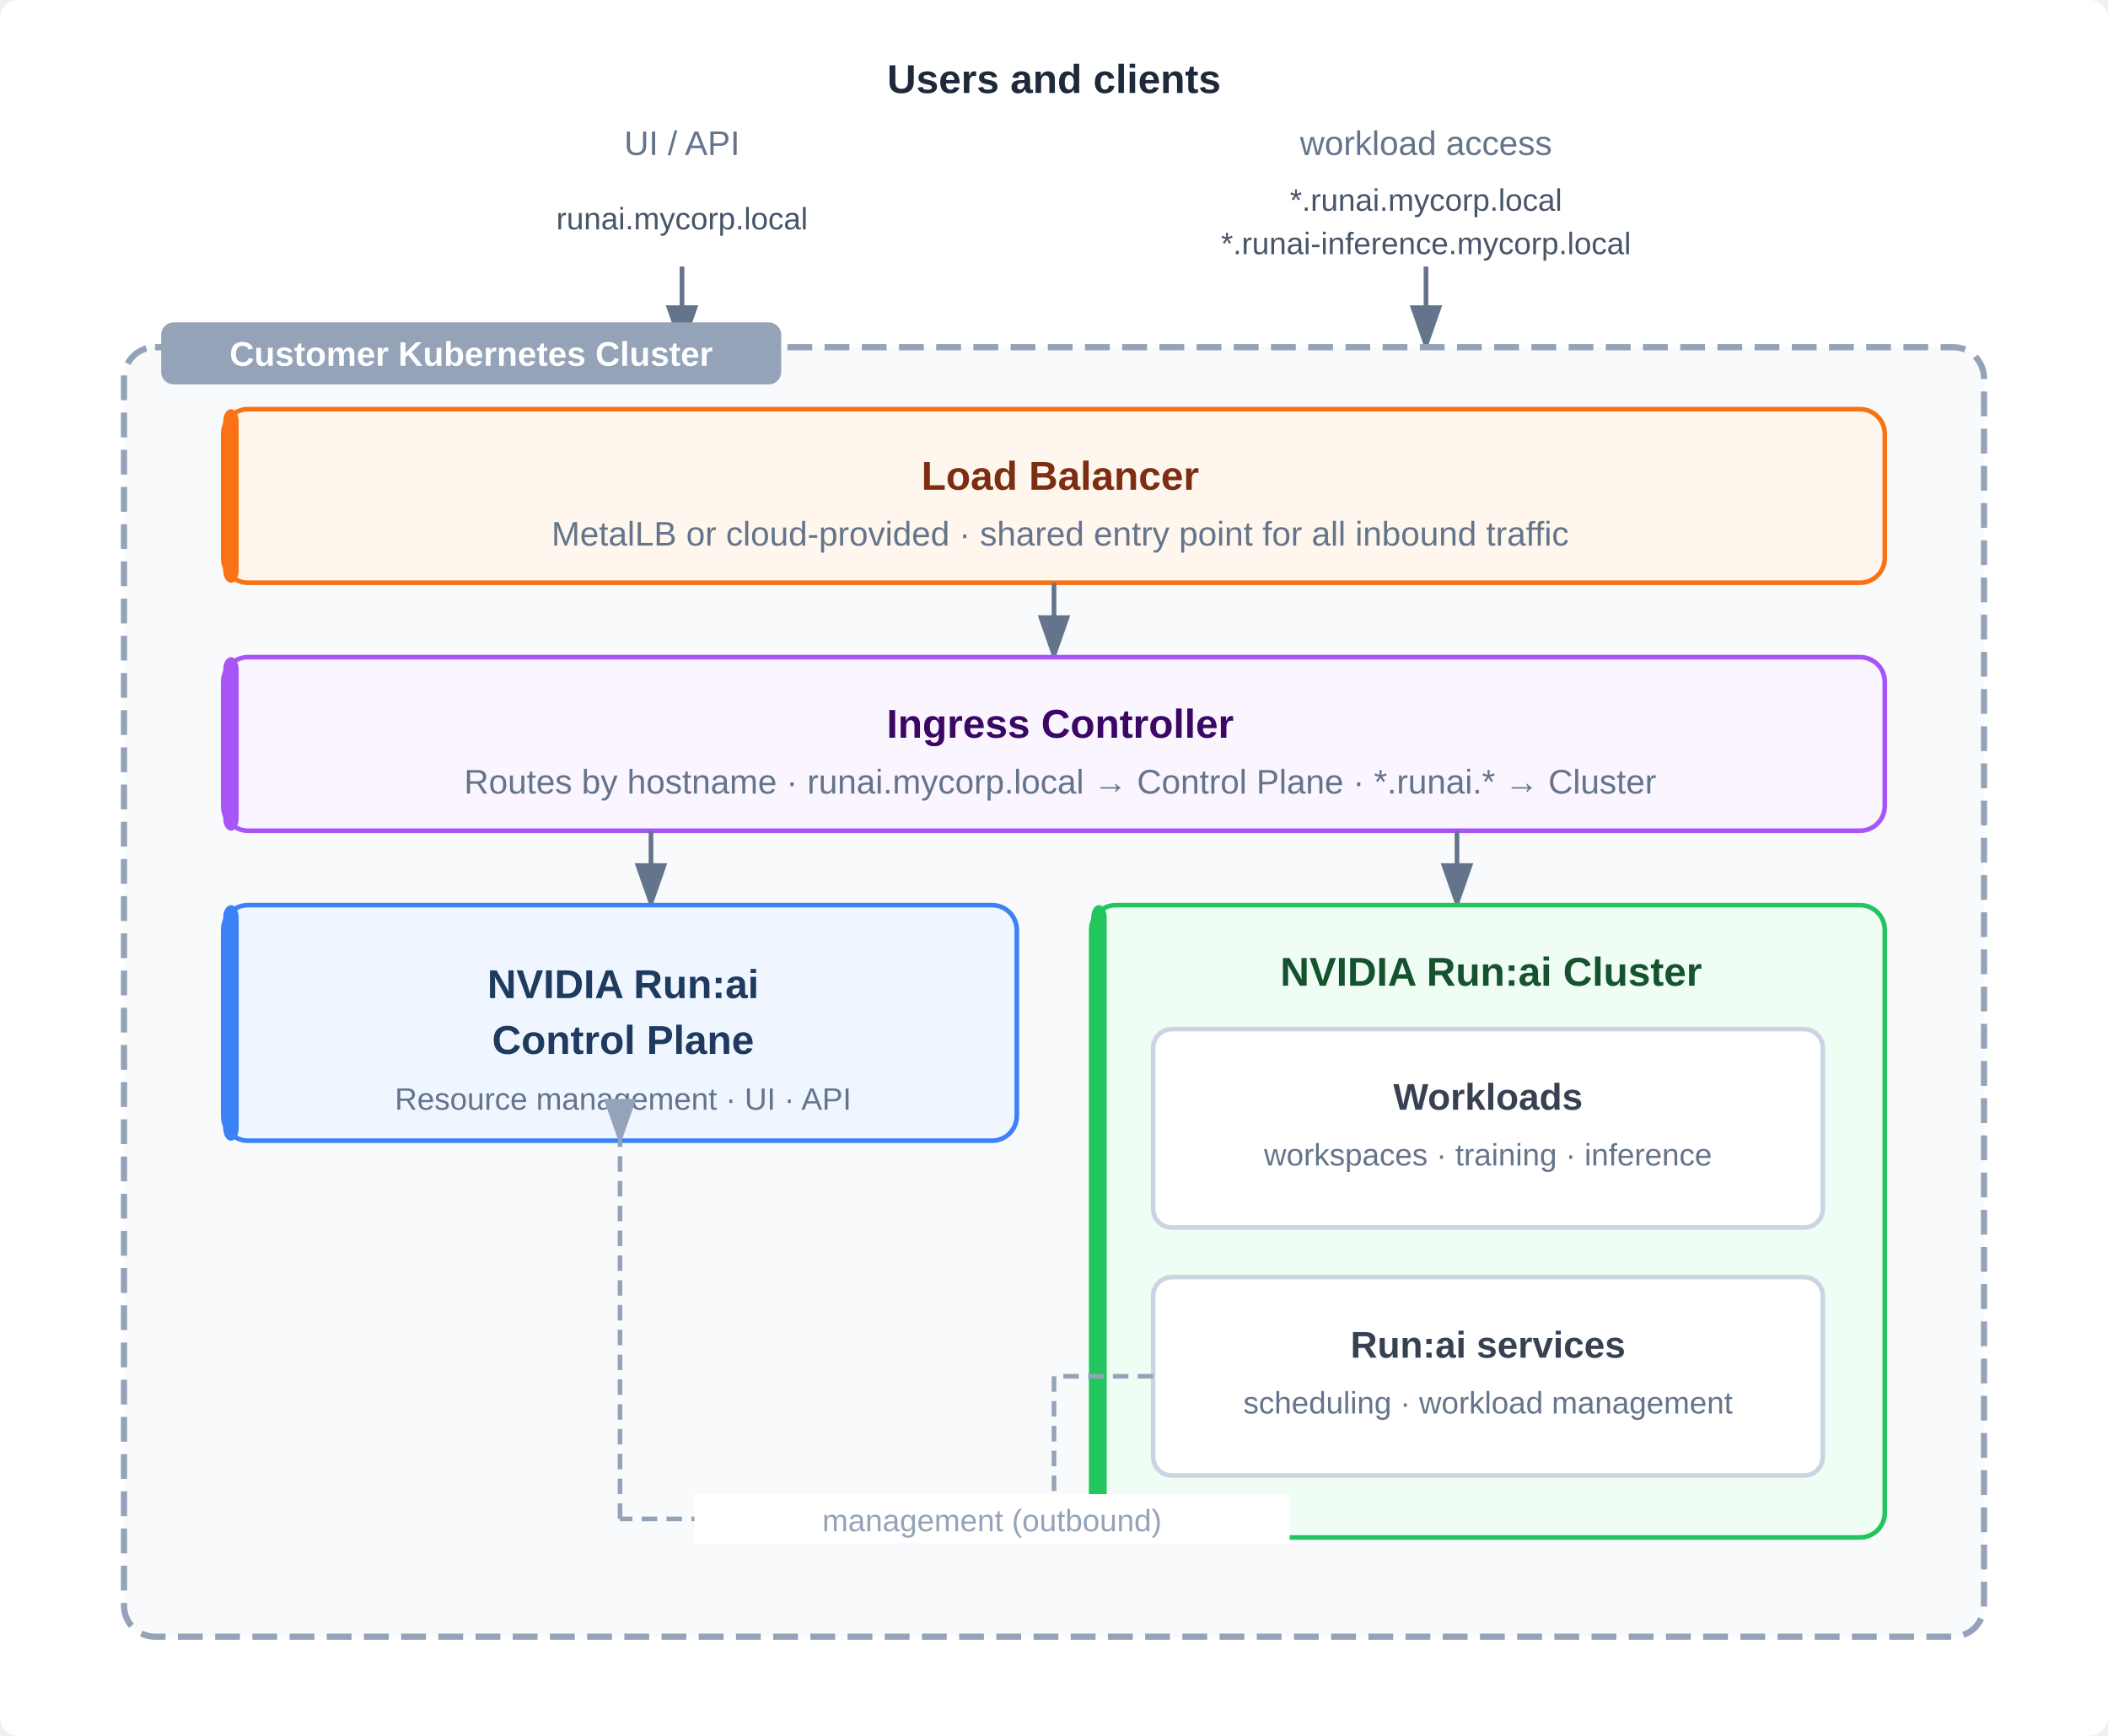
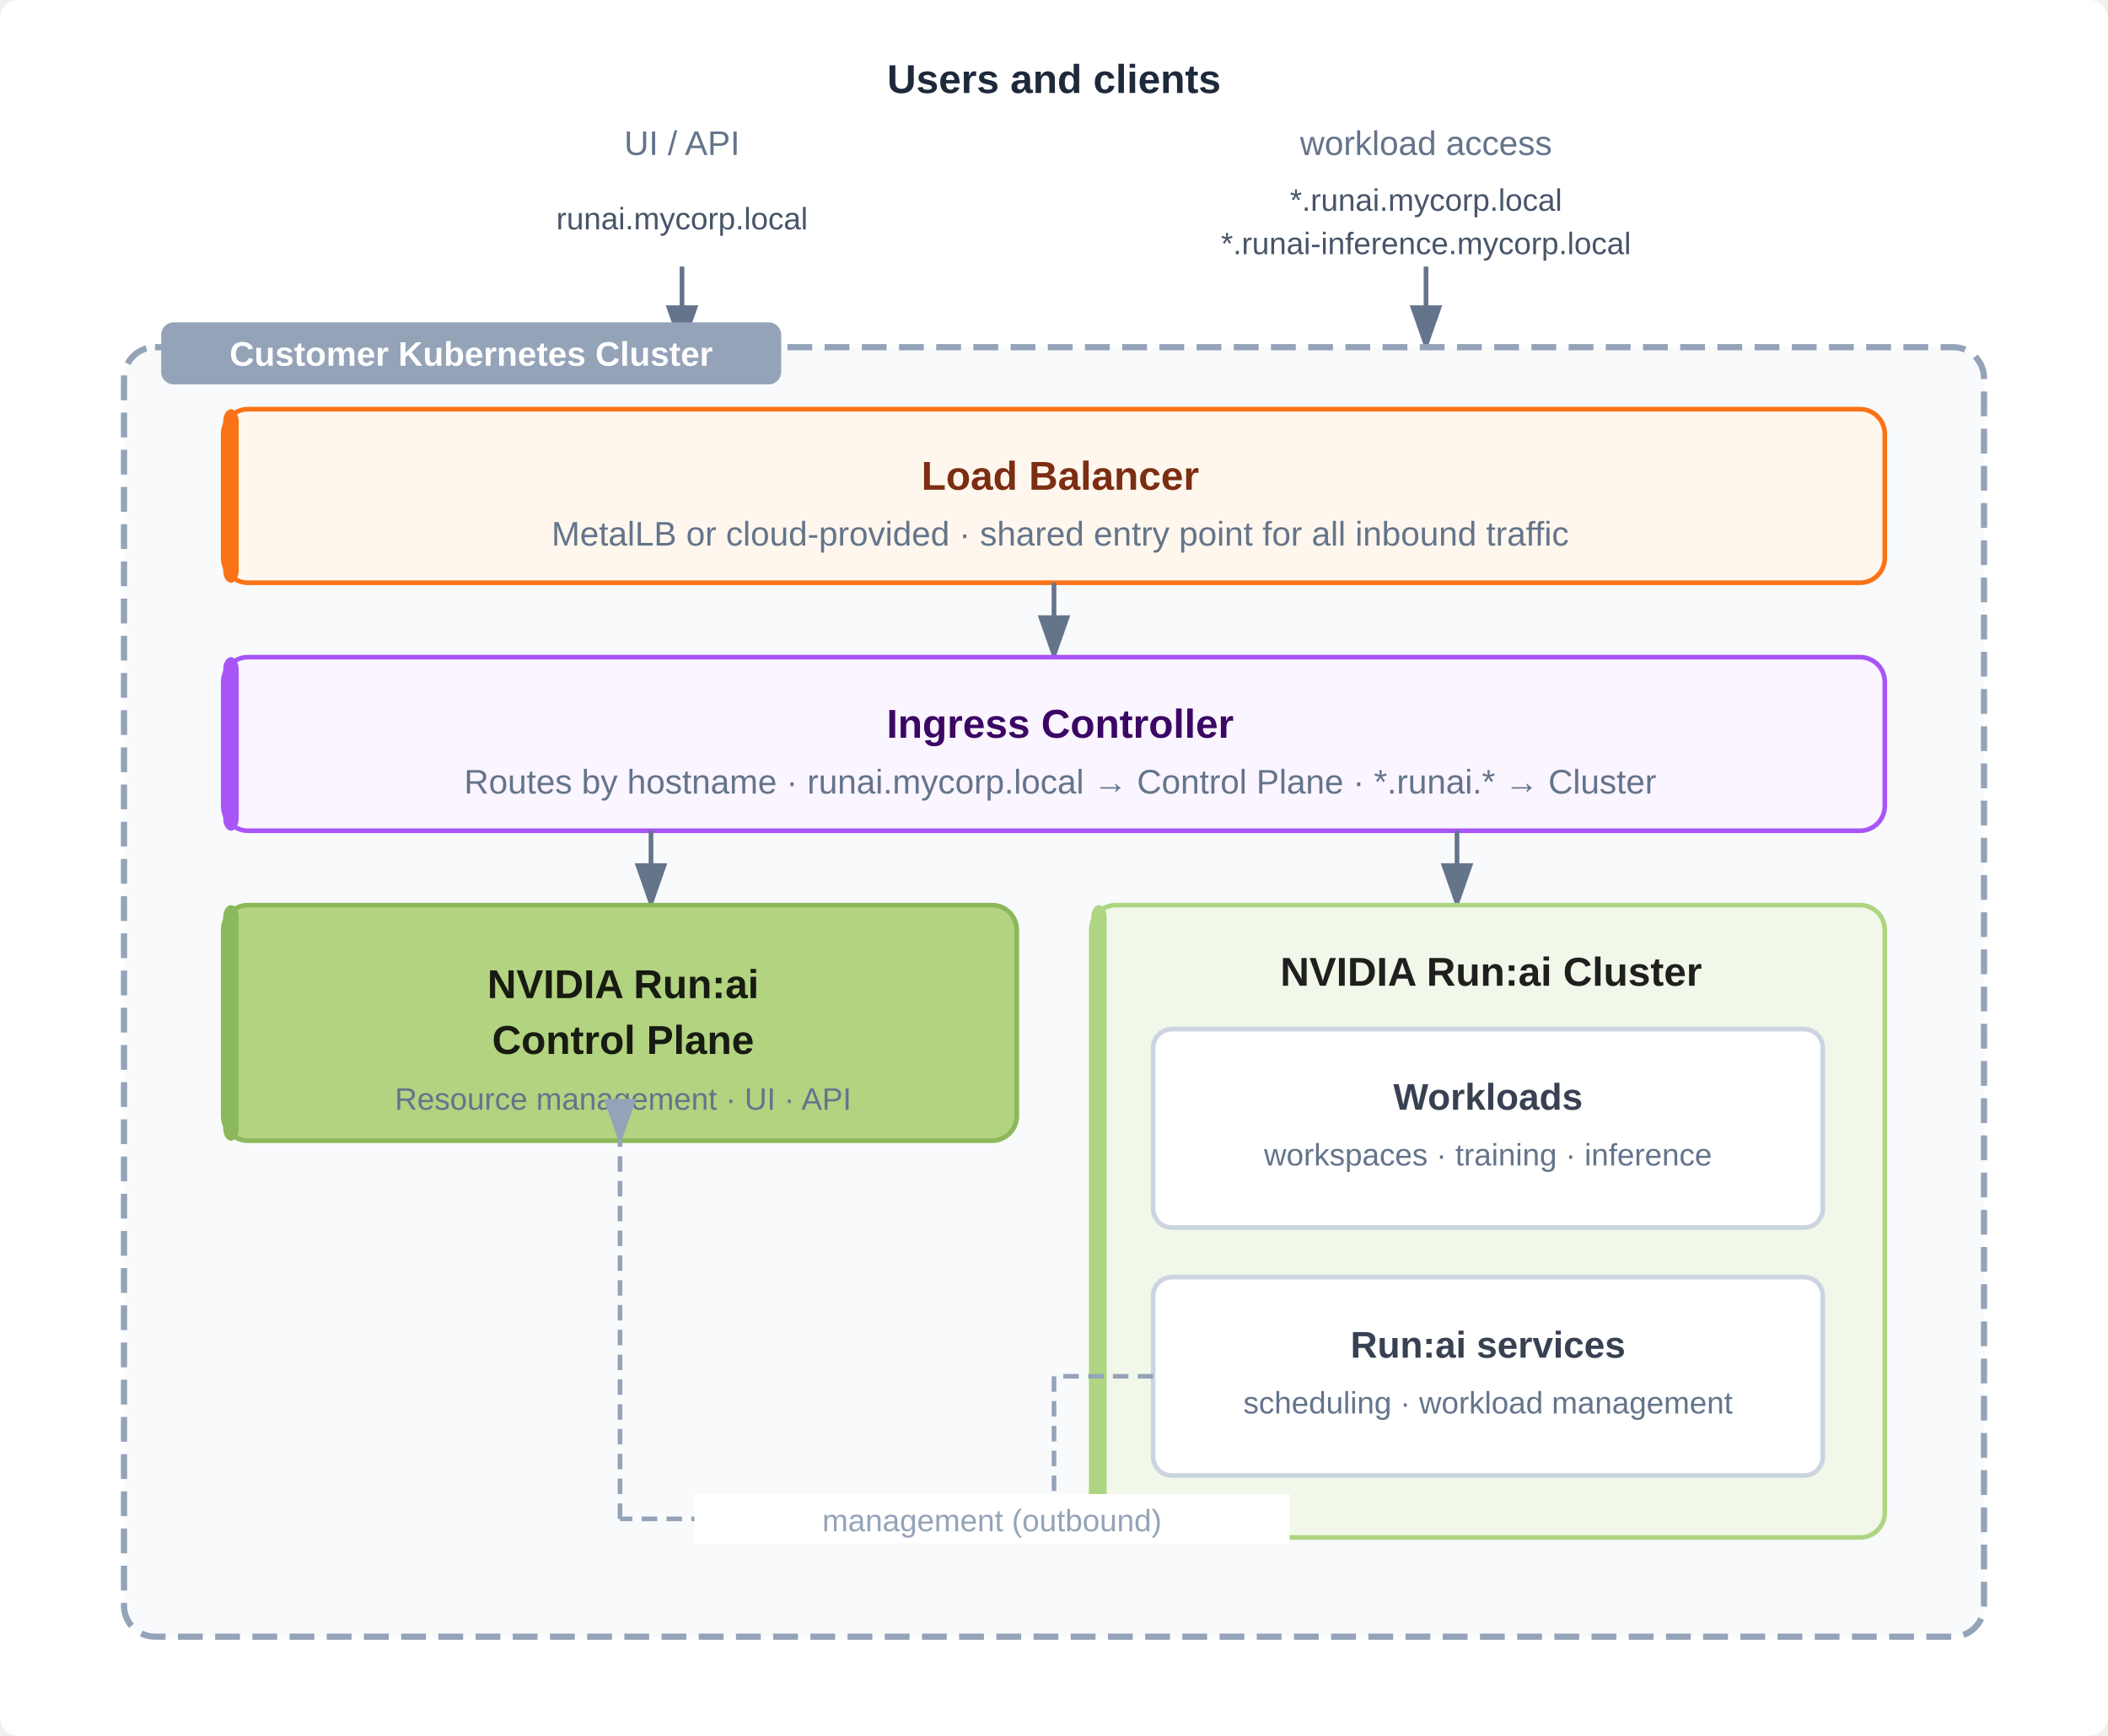
<svg xmlns="http://www.w3.org/2000/svg" viewBox="0 0 680 560" width="680" height="560">
  <defs>
    <style>text { font-family: 'Segoe UI', Arial, sans-serif; }</style>
    <marker id="arr" markerWidth="10" markerHeight="7" refX="9" refY="3.5" orient="auto">
      <polygon points="0 0, 10 3.5, 0 7" fill="#64748B" />
    </marker>
    <marker id="arr-up" markerWidth="10" markerHeight="7" refX="1" refY="3.5" orient="auto">
      <polygon points="10 0, 0 3.5, 10 7" fill="#94A3B8" />
    </marker>
  </defs>
  <rect width="680" height="560" fill="#FFFFFF" rx="6" />
  <text x="340" y="30" text-anchor="middle" font-size="13" font-weight="700" fill="#1E293B">Users and clients</text>
  <text x="220" y="50" text-anchor="middle" font-size="11" fill="#64748B">UI / API</text>
  <text x="460" y="50" text-anchor="middle" font-size="11" fill="#64748B">workload access</text>
  <text x="220" y="74" text-anchor="middle" font-size="10" fill="#475569">runai.mycorp.local</text>
  <text x="460" y="68" text-anchor="middle" font-size="10" fill="#475569">*.runai.mycorp.local</text>
  <text x="460" y="82" text-anchor="middle" font-size="10" fill="#475569">*.runai-inference.mycorp.local</text>
  <line x1="220" y1="86" x2="220" y2="112" stroke="#64748B" stroke-width="1.5" marker-end="url(#arr)" />
  <line x1="460" y1="86" x2="460" y2="112" stroke="#64748B" stroke-width="1.5" marker-end="url(#arr)" />
  <rect x="40" y="112" width="600" height="416" rx="10" fill="#F8FAFC" stroke="#94A3B8" stroke-width="2" stroke-dasharray="8 4" />
  <rect x="52" y="104" width="200" height="20" rx="4" fill="#94A3B8" />
  <text x="152" y="118" text-anchor="middle" font-size="11" font-weight="600" fill="#FFFFFF">Customer Kubernetes Cluster</text>
  <rect x="72" y="132" width="536" height="56" rx="8" fill="#FFF7ED" stroke="#F97316" stroke-width="1.5" />
  <rect x="72" y="132" width="5" height="56" rx="4" fill="#F97316" />
  <text x="342" y="158" text-anchor="middle" font-size="13" font-weight="700" fill="#7C2D12">Load Balancer</text>
  <text x="342" y="176" text-anchor="middle" font-size="11" fill="#64748B">MetalLB or cloud-provided · shared entry point for all inbound traffic</text>
  <line x1="340" y1="188" x2="340" y2="212" stroke="#64748B" stroke-width="1.5" marker-end="url(#arr)" />
  <rect x="72" y="212" width="536" height="56" rx="8" fill="#FAF5FF" stroke="#A855F7" stroke-width="1.5" />
  <rect x="72" y="212" width="5" height="56" rx="4" fill="#A855F7" />
  <text x="342" y="238" text-anchor="middle" font-size="13" font-weight="700" fill="#3B0764">Ingress Controller</text>
  <text x="342" y="256" text-anchor="middle" font-size="11" fill="#64748B">Routes by hostname · runai.mycorp.local → Control Plane · *.runai.* → Cluster</text>
  <line x1="210" y1="268" x2="210" y2="292" stroke="#64748B" stroke-width="1.5" marker-end="url(#arr)" />
  <line x1="470" y1="268" x2="470" y2="292" stroke="#64748B" stroke-width="1.5" marker-end="url(#arr)" />
-   <rect x="72" y="292" width="256" height="76" rx="8" fill="#EFF6FF" stroke="#3B82F6" stroke-width="1.5" />
-   <rect x="72" y="292" width="5" height="76" rx="4" fill="#3B82F6" />
-   <text x="201" y="322" text-anchor="middle" font-size="13" font-weight="700" fill="#1E3A5F">NVIDIA Run:ai</text>
-   <text x="201" y="340" text-anchor="middle" font-size="13" font-weight="700" fill="#1E3A5F">Control Plane</text>
+   <rect x="72" y="292" width="256" height="76" rx="8" fill="#B2D380" stroke="#8BB85B" stroke-width="1.5" />
+   <rect x="72" y="292" width="5" height="76" rx="4" fill="#8BB85B" />
+   <text x="201" y="322" text-anchor="middle" font-size="13" font-weight="700" fill="#000000" fill-opacity="0.87">NVIDIA Run:ai</text>
+   <text x="201" y="340" text-anchor="middle" font-size="13" font-weight="700" fill="#000000" fill-opacity="0.87">Control Plane</text>
  <text x="201" y="358" text-anchor="middle" font-size="10" fill="#64748B">Resource management · UI · API</text>
-   <rect x="352" y="292" width="256" height="204" rx="8" fill="#F0FDF4" stroke="#22C55E" stroke-width="1.5" />
-   <rect x="352" y="292" width="5" height="204" rx="4" fill="#22C55E" />
-   <text x="481" y="318" text-anchor="middle" font-size="13" font-weight="700" fill="#14532D">NVIDIA Run:ai Cluster</text>
+   <rect x="352" y="292" width="256" height="204" rx="8" fill="#F1F8E9" stroke="#AED581" stroke-width="1.5" />
+   <rect x="352" y="292" width="5" height="204" rx="4" fill="#AED581" />
+   <text x="481" y="318" text-anchor="middle" font-size="13" font-weight="700" fill="#000000" fill-opacity="0.87">NVIDIA Run:ai Cluster</text>
  <rect x="372" y="332" width="216" height="64" rx="6" fill="#FFFFFF" stroke="#CBD5E1" stroke-width="1.5" />
  <text x="480" y="358" text-anchor="middle" font-size="12" font-weight="600" fill="#374151">Workloads</text>
  <text x="480" y="376" text-anchor="middle" font-size="10" fill="#64748B">workspaces · training · inference</text>
  <rect x="372" y="412" width="216" height="64" rx="6" fill="#FFFFFF" stroke="#CBD5E1" stroke-width="1.5" />
  <text x="480" y="438" text-anchor="middle" font-size="12" font-weight="600" fill="#374151">Run:ai services</text>
  <text x="480" y="456" text-anchor="middle" font-size="10" fill="#64748B">scheduling · workload management</text>
  <line x1="372" y1="444" x2="340" y2="444" stroke="#94A3B8" stroke-width="1.5" stroke-dasharray="5 3" />
  <line x1="340" y1="444" x2="340" y2="490" stroke="#94A3B8" stroke-width="1.5" stroke-dasharray="5 3" />
  <line x1="340" y1="490" x2="200" y2="490" stroke="#94A3B8" stroke-width="1.5" stroke-dasharray="5 3" />
  <line x1="200" y1="490" x2="200" y2="368" stroke="#94A3B8" stroke-width="1.5" stroke-dasharray="5 3" marker-end="url(#arr-up)" />
  <rect x="224" y="482" width="192" height="16" fill="#FFFFFF" />
  <text x="320" y="494" text-anchor="middle" font-size="10" fill="#94A3B8">management (outbound)</text>
</svg>
